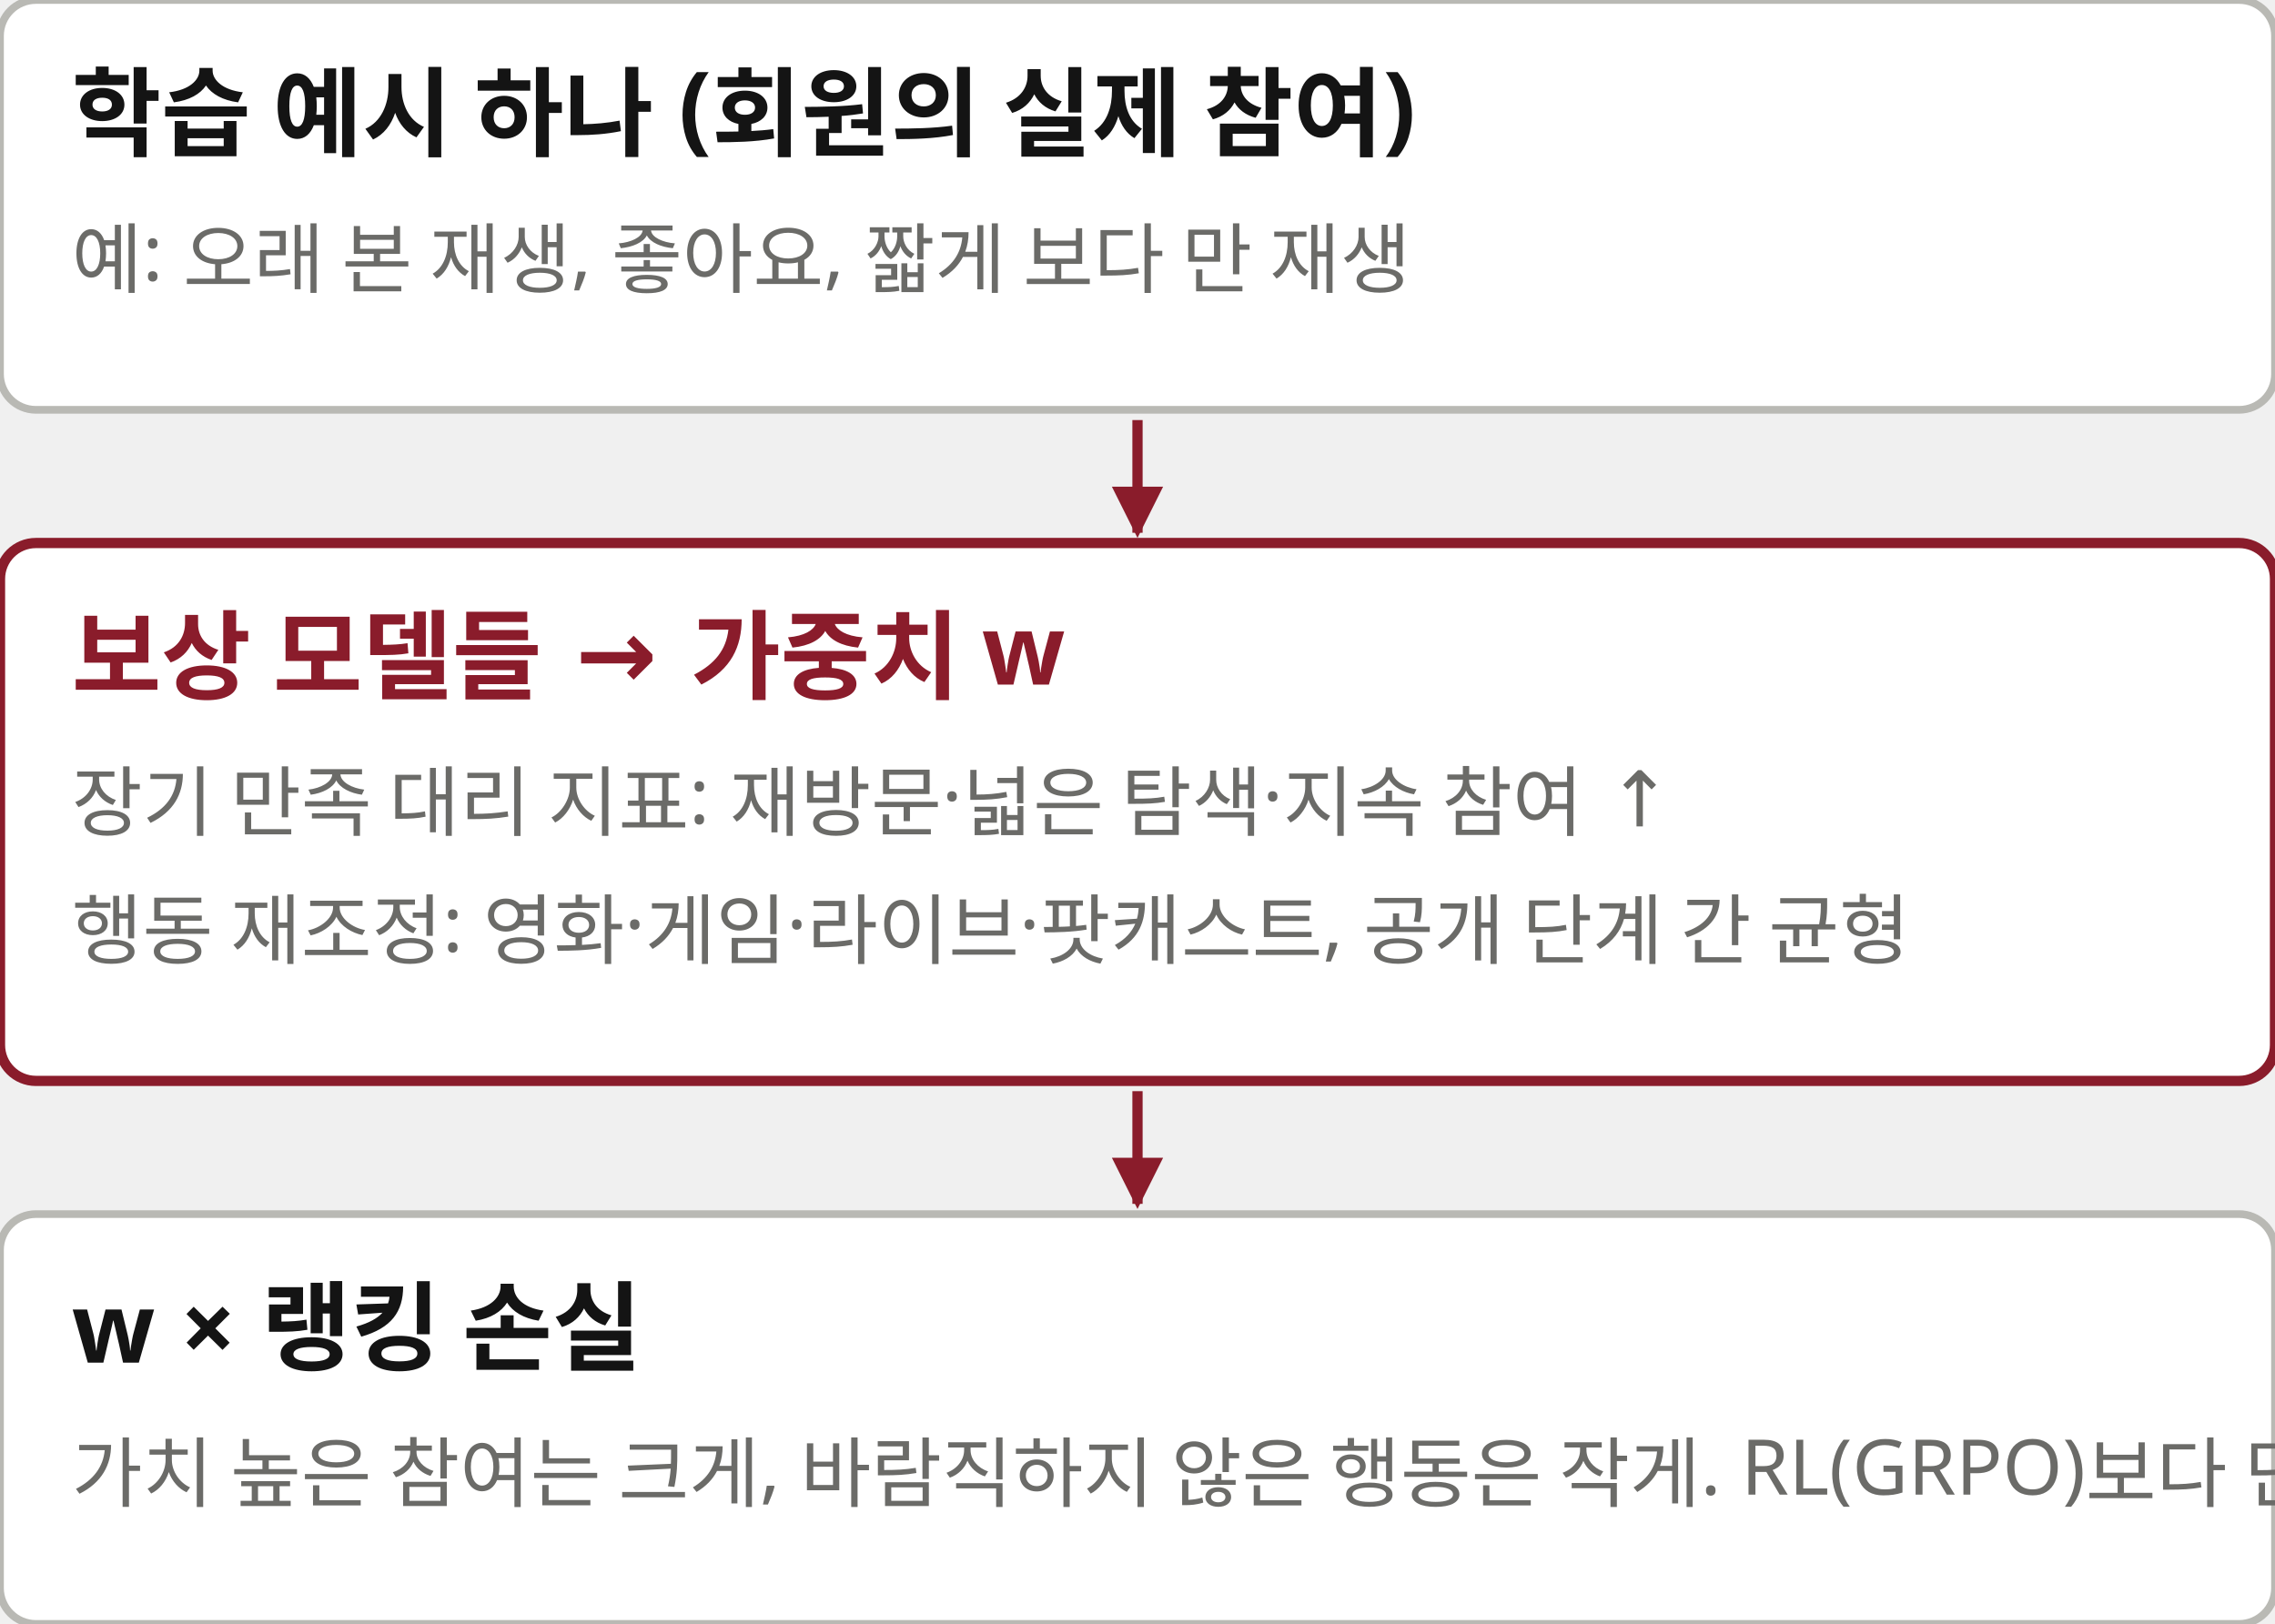
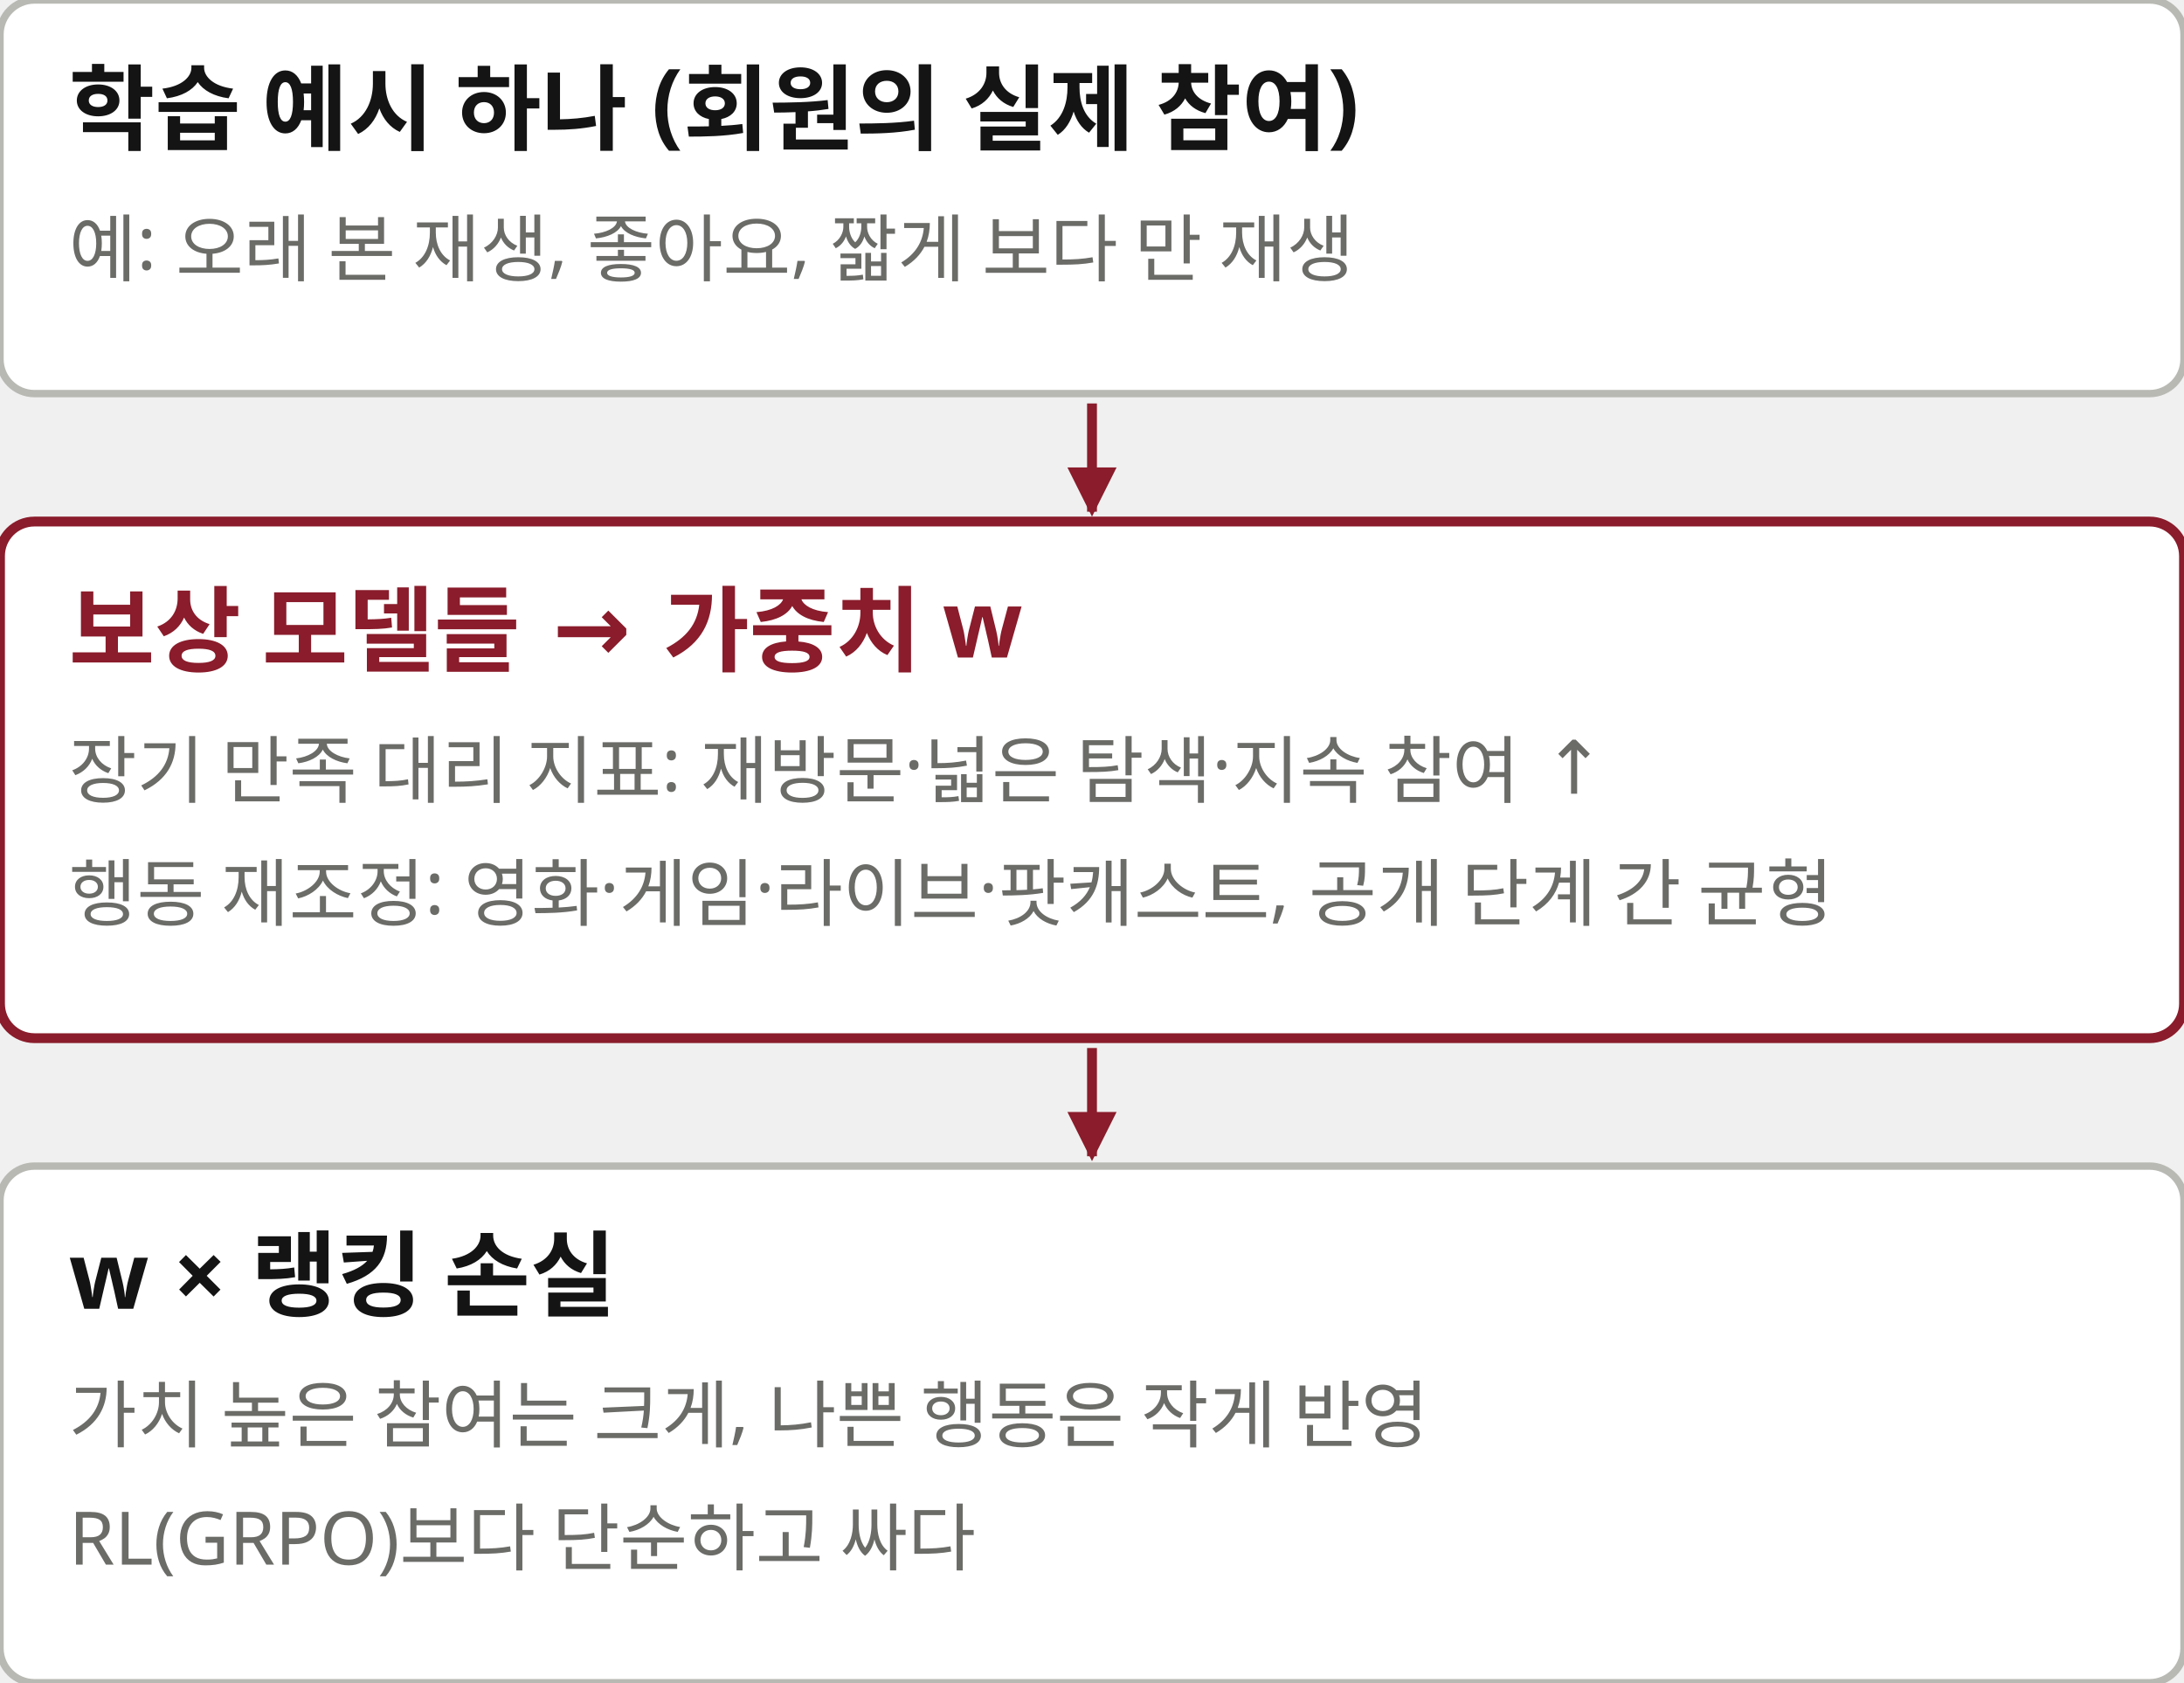
- <svg xmlns="http://www.w3.org/2000/svg" viewBox="0 0 888 634" width="888" height="634">
+ <svg xmlns="http://www.w3.org/2000/svg" viewBox="0 0 888 684" width="888" height="684">
  <defs>
    <marker id="a" viewBox="0 0 10 10" refX="9" refY="5" markerWidth="5" markerHeight="5" orient="auto">
      <path d="M0 0L10 5L0 10z" fill="#8A1C2B" />
    </marker>
  </defs>
  <rect x="0" y="0" width="888" height="160" rx="14" fill="#FFFFFF" stroke="#B9B9B4" stroke-width="3" />
  <text x="28" y="58" font-size="38" fill="#141414" text-anchor="start" font-weight="bold" font-family="NanumGothic, Nanum Gothic, sans-serif">학습 예시 하나 (회원의 실제 참여)</text>
  <text x="28" y="112" font-size="30" fill="#6B6B68" text-anchor="start" font-weight="normal" font-family="NanumGothic, Nanum Gothic, sans-serif">예: 오래 본 재생, 좋아요, 짧게 보다 만 재생</text>
  <line x1="444.0" y1="164" x2="444.0" y2="208" stroke="#8A1C2B" stroke-width="4" marker-end="url(#a)" />
  <rect x="0" y="212" width="888" height="210" rx="14" fill="#FFFFFF" stroke="#8A1C2B" stroke-width="4" />
  <text x="28" y="270" font-size="38" fill="#8A1C2B" text-anchor="start" font-weight="bold" font-family="NanumGothic, Nanum Gothic, sans-serif">보상 모델들 → 가중치 w</text>
  <text x="28" y="324" font-size="30" fill="#6B6B68" text-anchor="start" font-weight="normal" font-family="NanumGothic, Nanum Gothic, sans-serif">장기 만족 대리 지표: 재방문·넓은 탐색·지속 참여 ↑</text>
  <text x="28" y="374" font-size="30" fill="#6B6B68" text-anchor="start" font-weight="normal" font-family="NanumGothic, Nanum Gothic, sans-serif">행동 재조정: 영화·게임·라이브·팟캐스트, 공개 단계 간 균형</text>
  <line x1="444.0" y1="426" x2="444.0" y2="470" stroke="#8A1C2B" stroke-width="4" marker-end="url(#a)" />
-   <rect x="0" y="474" width="888" height="160" rx="14" fill="#FFFFFF" stroke="#B9B9B4" stroke-width="3" />
+   <rect x="0" y="474" width="888" height="210" rx="14" fill="#FFFFFF" stroke="#B9B9B4" stroke-width="3" />
  <text x="28" y="532" font-size="38" fill="#141414" text-anchor="start" font-weight="bold" font-family="NanumGothic, Nanum Gothic, sans-serif">w × 랭킹 손실</text>
-   <text x="28" y="586" font-size="30" fill="#6B6B68" text-anchor="start" font-weight="normal" font-family="NanumGothic, Nanum Gothic, sans-serif">가치 높은 참여는 크게, 바람직하지 않은 행동은 작게. RL(GRPO)보다 단순·저비용</text>
+   <text x="28" y="586" font-size="30" fill="#6B6B68" text-anchor="start" font-weight="normal" font-family="NanumGothic, Nanum Gothic, sans-serif">가치 높은 참여는 크게, 나쁜 행동은 작게 반영</text>
+   <text x="28" y="636" font-size="30" fill="#6B6B68" text-anchor="start" font-weight="normal" font-family="NanumGothic, Nanum Gothic, sans-serif">RL(GRPO)보다 단순하고 싸다</text>
</svg>
